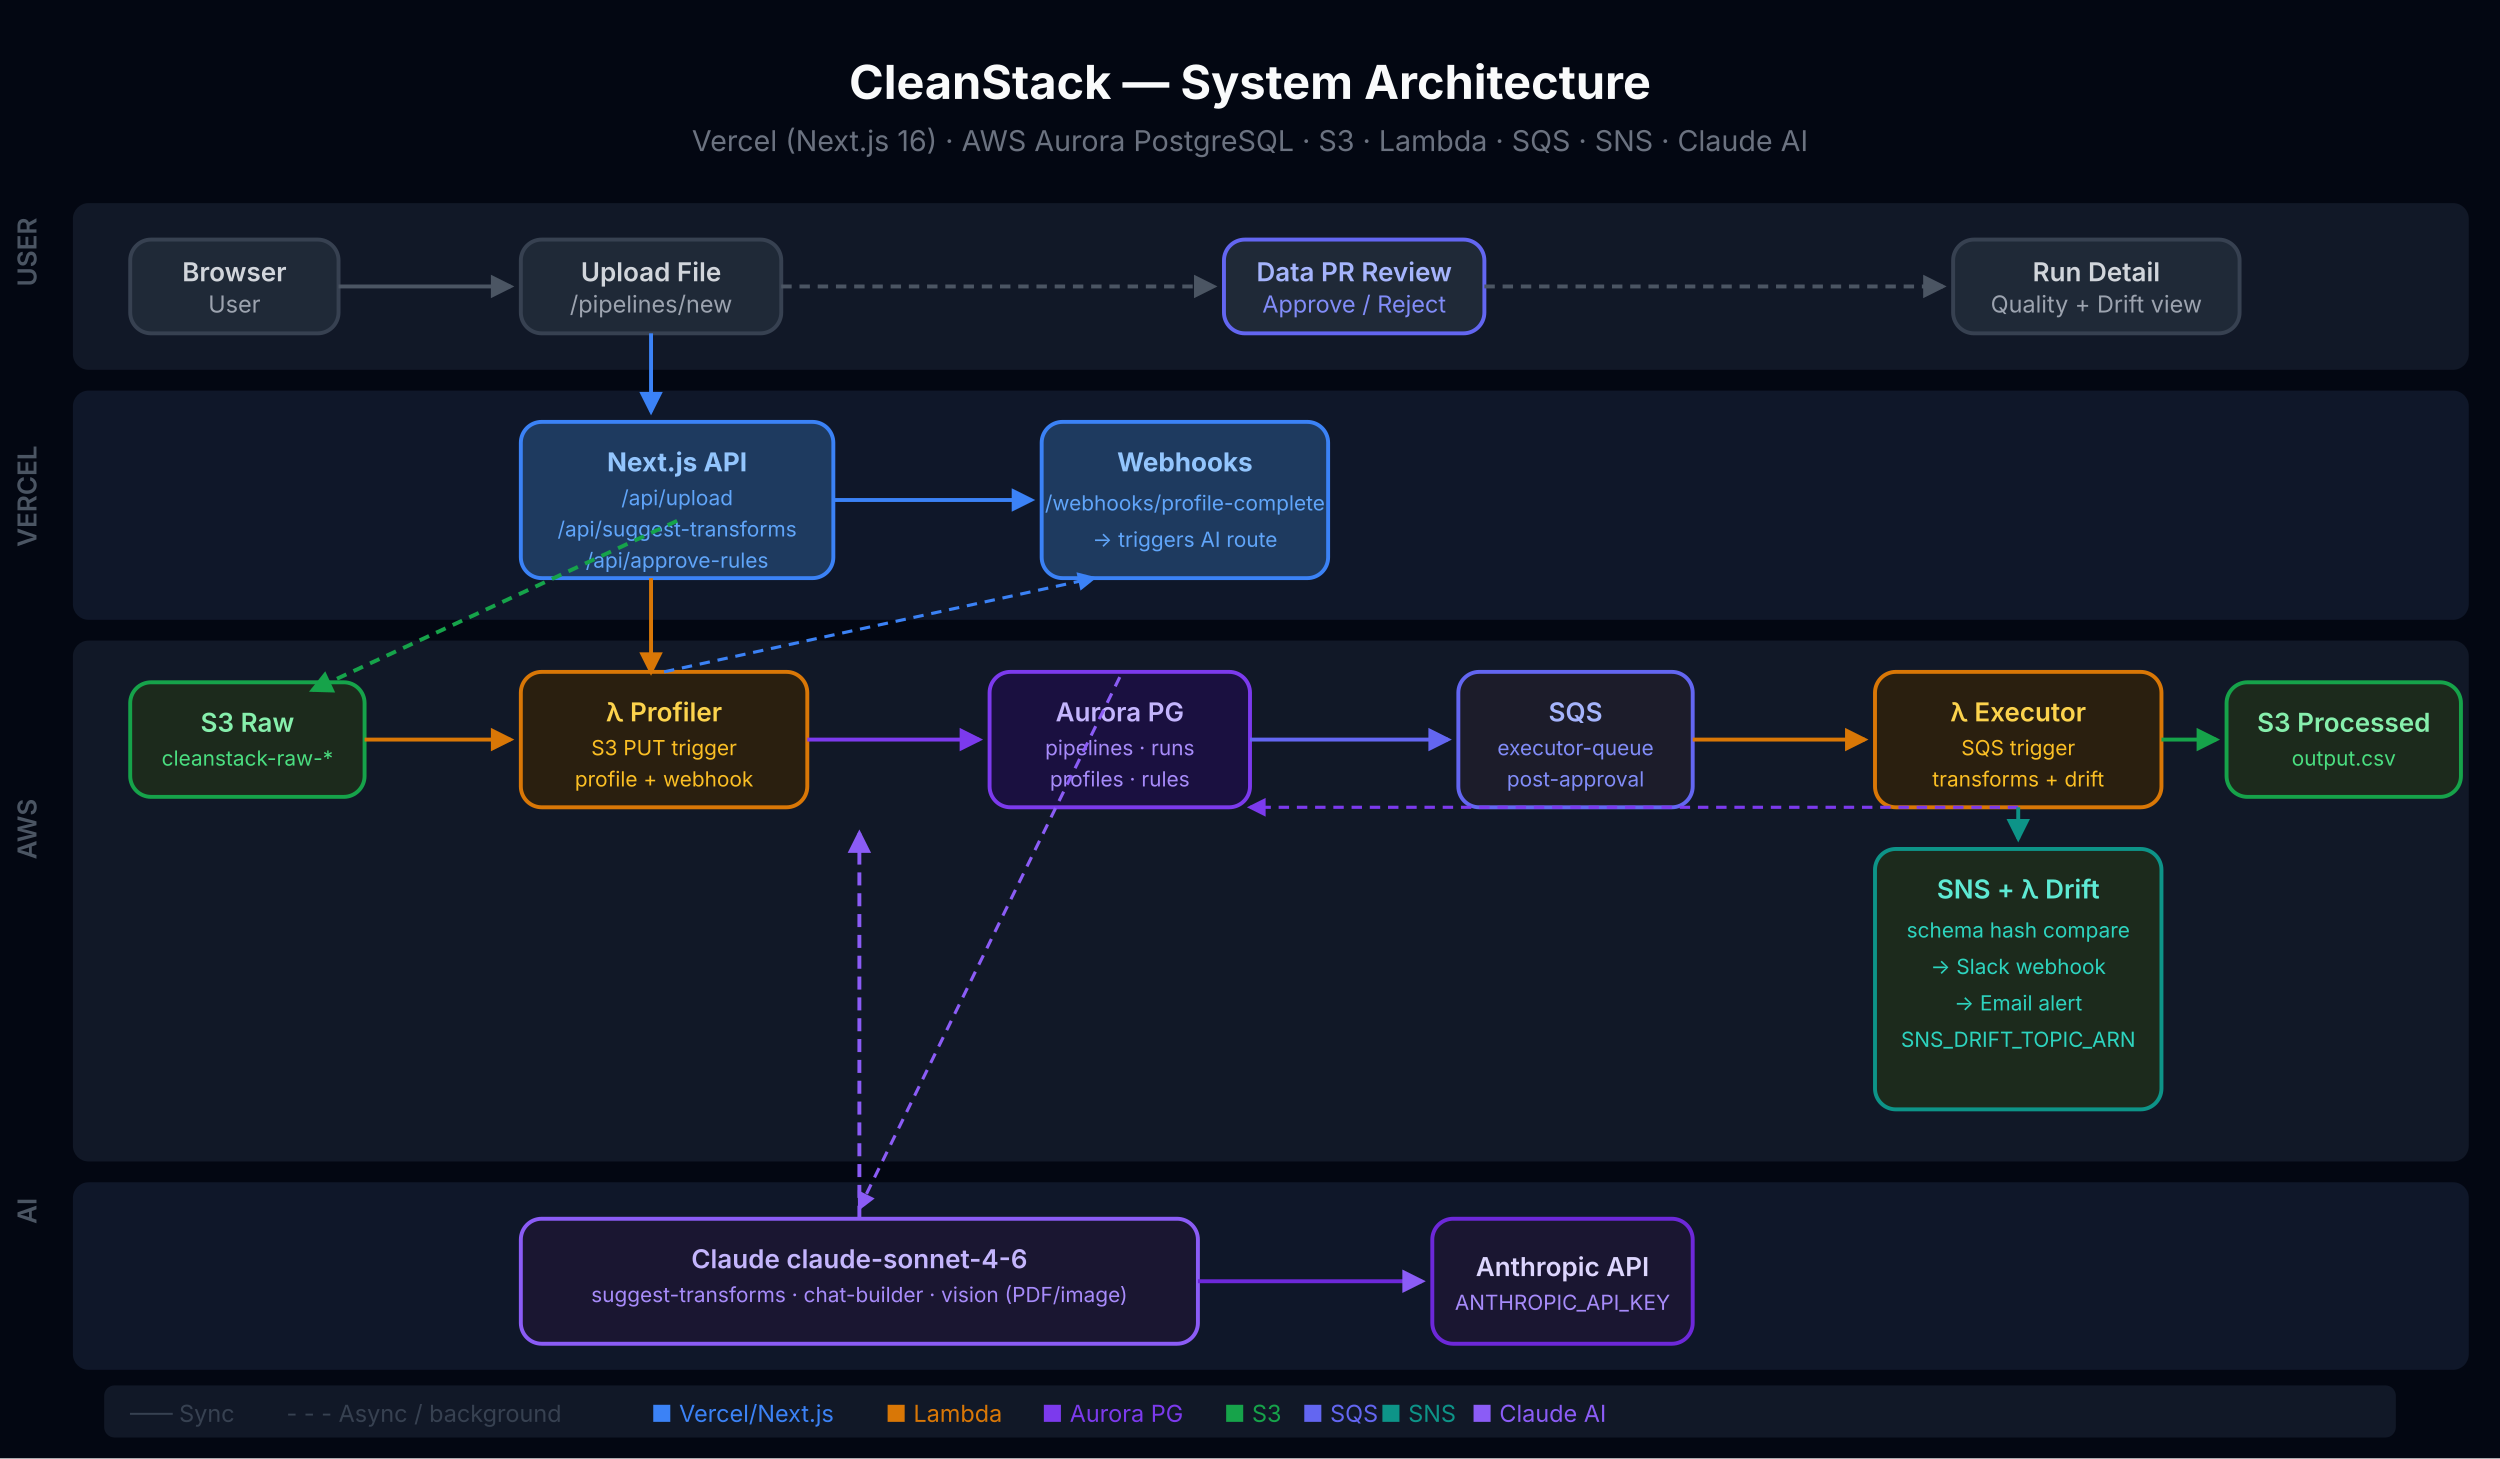
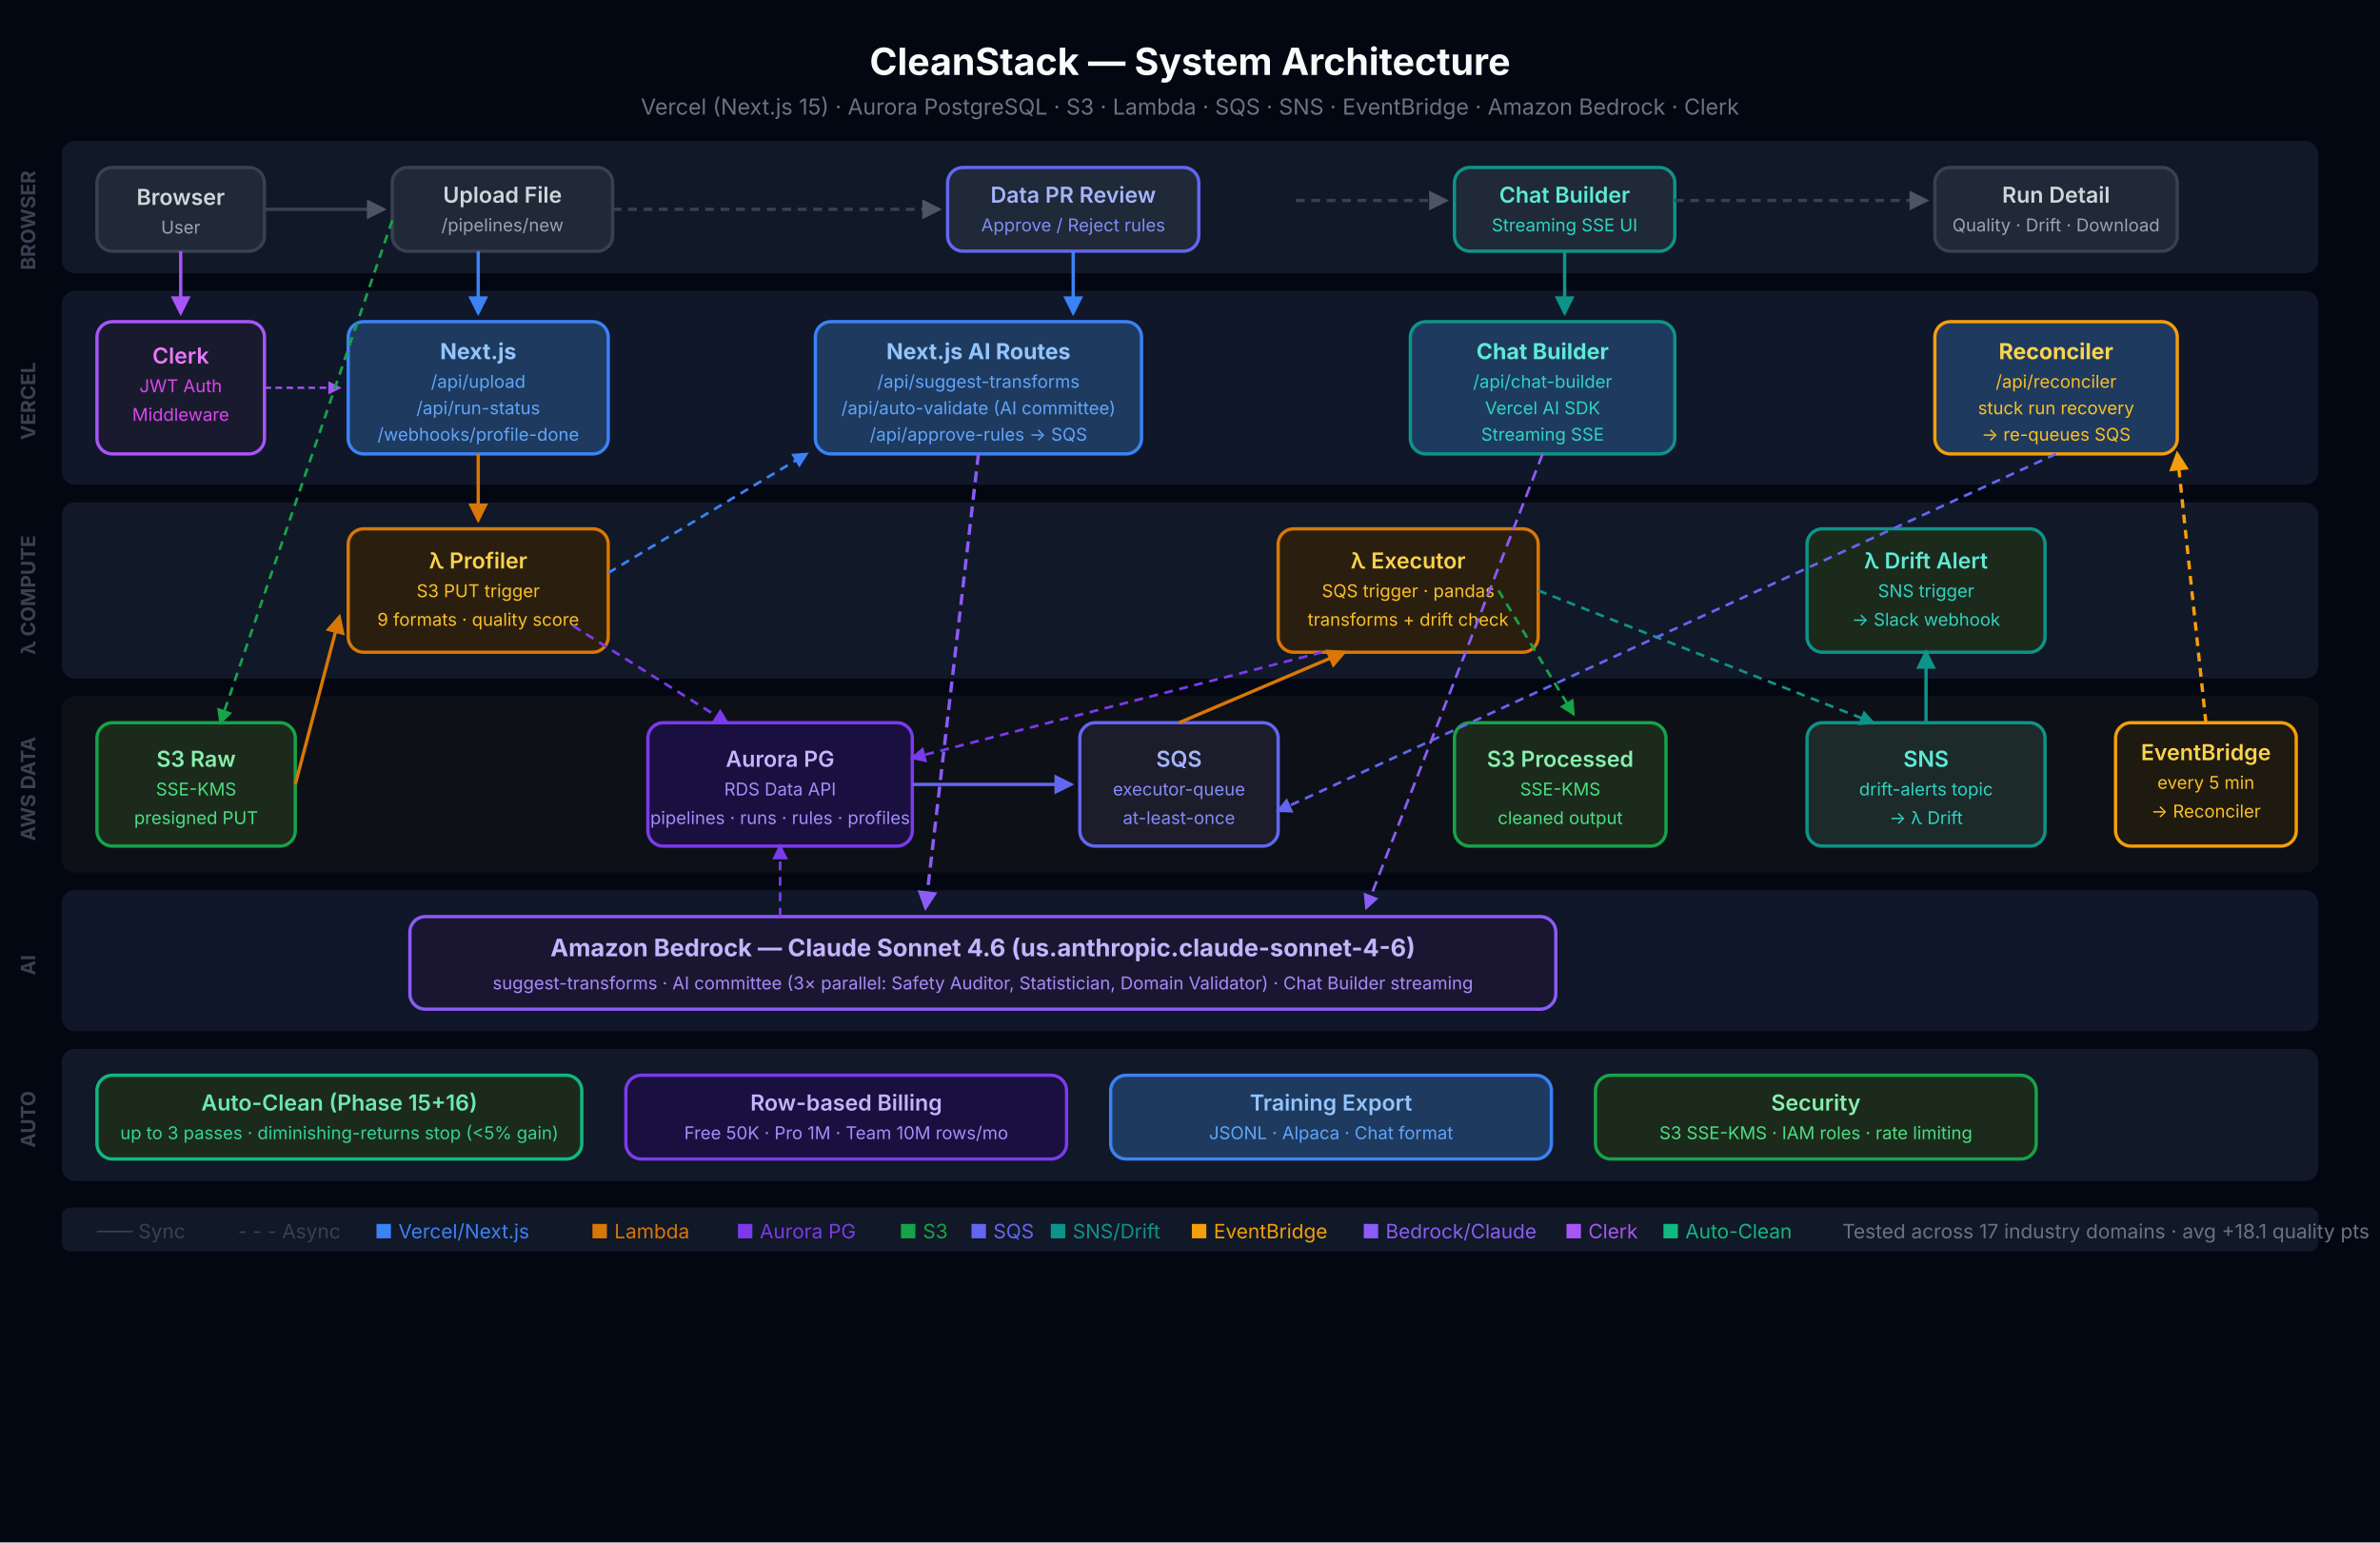
- <svg xmlns="http://www.w3.org/2000/svg" viewBox="0 0 960 560" width="960" height="560" font-family="system-ui, -apple-system, sans-serif">
-   <rect width="960" height="560" fill="#030712" />
-   <text x="480" y="38" text-anchor="middle" fill="#f9fafb" font-size="18" font-weight="700">CleanStack — System Architecture</text>
-   <text x="480" y="58" text-anchor="middle" fill="#6b7280" font-size="11">Vercel (Next.js 16) · AWS Aurora PostgreSQL · S3 · Lambda · SQS · SNS · Claude AI</text>
-   <text x="14" y="110" fill="#4b5563" font-size="10" font-weight="600" transform="rotate(-90,14,110)">USER</text>
-   <text x="14" y="210" fill="#4b5563" font-size="10" font-weight="600" transform="rotate(-90,14,210)">VERCEL</text>
-   <text x="14" y="330" fill="#4b5563" font-size="10" font-weight="600" transform="rotate(-90,14,330)">AWS</text>
-   <text x="14" y="470" fill="#4b5563" font-size="10" font-weight="600" transform="rotate(-90,14,470)">AI</text>
-   <rect x="28" y="78" width="920" height="64" fill="#111827" rx="6" />
-   <rect x="28" y="150" width="920" height="88" fill="#0f1729" rx="6" />
-   <rect x="28" y="246" width="920" height="200" fill="#111827" rx="6" />
-   <rect x="28" y="454" width="920" height="72" fill="#0f1729" rx="6" />
-   <rect x="50" y="92" width="80" height="36" rx="8" fill="#1f2937" stroke="#374151" stroke-width="1.5" />
-   <text x="90" y="108" text-anchor="middle" fill="#d1d5db" font-size="10" font-weight="600">Browser</text>
-   <text x="90" y="120" text-anchor="middle" fill="#9ca3af" font-size="9">User</text>
-   <rect x="200" y="92" width="100" height="36" rx="8" fill="#1f2937" stroke="#374151" stroke-width="1.5" />
-   <text x="250" y="108" text-anchor="middle" fill="#d1d5db" font-size="10" font-weight="600">Upload File</text>
-   <text x="250" y="120" text-anchor="middle" fill="#9ca3af" font-size="9">/pipelines/new</text>
-   <rect x="470" y="92" width="100" height="36" rx="8" fill="#1f2937" stroke="#6366f1" stroke-width="1.5" />
-   <text x="520" y="108" text-anchor="middle" fill="#a5b4fc" font-size="10" font-weight="600">Data PR Review</text>
-   <text x="520" y="120" text-anchor="middle" fill="#818cf8" font-size="9">Approve / Reject</text>
-   <rect x="750" y="92" width="110" height="36" rx="8" fill="#1f2937" stroke="#374151" stroke-width="1.5" />
-   <text x="805" y="108" text-anchor="middle" fill="#d1d5db" font-size="10" font-weight="600">Run Detail</text>
-   <text x="805" y="120" text-anchor="middle" fill="#9ca3af" font-size="9">Quality + Drift view</text>
-   <line x1="130" y1="110" x2="196" y2="110" stroke="#4b5563" stroke-width="1.5" marker-end="url(#arr)" />
-   <line x1="300" y1="110" x2="466" y2="110" stroke="#4b5563" stroke-width="1.5" stroke-dasharray="4,3" marker-end="url(#arr)" />
-   <line x1="570" y1="110" x2="746" y2="110" stroke="#4b5563" stroke-width="1.5" stroke-dasharray="4,3" marker-end="url(#arr)" />
-   <rect x="200" y="162" width="120" height="60" rx="8" fill="#1e3a5f" stroke="#3b82f6" stroke-width="1.5" />
-   <text x="260" y="181" text-anchor="middle" fill="#93c5fd" font-size="10" font-weight="700">Next.js API</text>
-   <text x="260" y="194" text-anchor="middle" fill="#60a5fa" font-size="8">/api/upload</text>
-   <text x="260" y="206" text-anchor="middle" fill="#60a5fa" font-size="8">/api/suggest-transforms</text>
-   <text x="260" y="218" text-anchor="middle" fill="#60a5fa" font-size="8">/api/approve-rules</text>
-   <rect x="400" y="162" width="110" height="60" rx="8" fill="#1e3a5f" stroke="#3b82f6" stroke-width="1.5" />
-   <text x="455" y="181" text-anchor="middle" fill="#93c5fd" font-size="10" font-weight="700">Webhooks</text>
-   <text x="455" y="196" text-anchor="middle" fill="#60a5fa" font-size="8">/webhooks/profile-complete</text>
-   <text x="455" y="210" text-anchor="middle" fill="#60a5fa" font-size="8">→ triggers AI route</text>
-   <line x1="250" y1="128" x2="250" y2="158" stroke="#3b82f6" stroke-width="1.5" marker-end="url(#arrb)" />
-   <line x1="320" y1="192" x2="396" y2="192" stroke="#3b82f6" stroke-width="1.5" marker-end="url(#arrb)" />
-   <rect x="50" y="262" width="90" height="44" rx="8" fill="#1c2a1c" stroke="#16a34a" stroke-width="1.5" />
-   <text x="95" y="281" text-anchor="middle" fill="#86efac" font-size="10" font-weight="600">S3 Raw</text>
-   <text x="95" y="294" text-anchor="middle" fill="#4ade80" font-size="8">cleanstack-raw-*</text>
-   <rect x="200" y="258" width="110" height="52" rx="8" fill="#2a1f0f" stroke="#d97706" stroke-width="1.5" />
-   <text x="255" y="277" text-anchor="middle" fill="#fcd34d" font-size="10" font-weight="600">λ Profiler</text>
-   <text x="255" y="290" text-anchor="middle" fill="#fbbf24" font-size="8">S3 PUT trigger</text>
-   <text x="255" y="302" text-anchor="middle" fill="#fbbf24" font-size="8">profile + webhook</text>
-   <rect x="380" y="258" width="100" height="52" rx="8" fill="#1a1040" stroke="#7c3aed" stroke-width="1.5" />
-   <text x="430" y="277" text-anchor="middle" fill="#c4b5fd" font-size="10" font-weight="600">Aurora PG</text>
-   <text x="430" y="290" text-anchor="middle" fill="#a78bfa" font-size="8">pipelines · runs</text>
-   <text x="430" y="302" text-anchor="middle" fill="#a78bfa" font-size="8">profiles · rules</text>
-   <rect x="560" y="258" width="90" height="52" rx="8" fill="#1c1c2a" stroke="#6366f1" stroke-width="1.5" />
-   <text x="605" y="277" text-anchor="middle" fill="#a5b4fc" font-size="10" font-weight="600">SQS</text>
-   <text x="605" y="290" text-anchor="middle" fill="#818cf8" font-size="8">executor-queue</text>
-   <text x="605" y="302" text-anchor="middle" fill="#818cf8" font-size="8">post-approval</text>
-   <rect x="720" y="258" width="110" height="52" rx="8" fill="#2a1f0f" stroke="#d97706" stroke-width="1.5" />
-   <text x="775" y="277" text-anchor="middle" fill="#fcd34d" font-size="10" font-weight="600">λ Executor</text>
-   <text x="775" y="290" text-anchor="middle" fill="#fbbf24" font-size="8">SQS trigger</text>
-   <text x="775" y="302" text-anchor="middle" fill="#fbbf24" font-size="8">transforms + drift</text>
-   <rect x="855" y="262" width="90" height="44" rx="8" fill="#1c2a1c" stroke="#16a34a" stroke-width="1.5" />
-   <text x="900" y="281" text-anchor="middle" fill="#86efac" font-size="10" font-weight="600">S3 Processed</text>
-   <text x="900" y="294" text-anchor="middle" fill="#4ade80" font-size="8">output.csv</text>
-   <rect x="720" y="326" width="110" height="100" rx="8" fill="#1c2a1c" stroke="#0d9488" stroke-width="1.5" />
-   <text x="775" y="345" text-anchor="middle" fill="#5eead4" font-size="10" font-weight="600">SNS + λ Drift</text>
-   <text x="775" y="360" text-anchor="middle" fill="#2dd4bf" font-size="8">schema hash compare</text>
-   <text x="775" y="374" text-anchor="middle" fill="#2dd4bf" font-size="8">→ Slack webhook</text>
-   <text x="775" y="388" text-anchor="middle" fill="#2dd4bf" font-size="8">→ Email alert</text>
-   <text x="775" y="402" text-anchor="middle" fill="#2dd4bf" font-size="8">SNS_DRIFT_TOPIC_ARN</text>
-   <line x1="250" y1="222" x2="250" y2="258" stroke="#d97706" stroke-width="1.5" marker-end="url(#arro)" />
-   <line x1="260" y1="200" x2="120" y2="265" stroke="#16a34a" stroke-width="1.5" stroke-dasharray="4,3" marker-end="url(#arrg)" />
-   <line x1="140" y1="284" x2="196" y2="284" stroke="#d97706" stroke-width="1.5" marker-end="url(#arro)" />
-   <line x1="310" y1="284" x2="376" y2="284" stroke="#7c3aed" stroke-width="1.5" marker-end="url(#arrv)" />
-   <line x1="255" y1="258" x2="420" y2="222" stroke="#3b82f6" stroke-width="1.2" stroke-dasharray="4,3" marker-end="url(#arrb)" />
-   <line x1="480" y1="284" x2="556" y2="284" stroke="#6366f1" stroke-width="1.5" marker-end="url(#arri)" />
-   <line x1="650" y1="284" x2="716" y2="284" stroke="#d97706" stroke-width="1.5" marker-end="url(#arro)" />
-   <line x1="830" y1="284" x2="851" y2="284" stroke="#16a34a" stroke-width="1.5" marker-end="url(#arrg)" />
-   <line x1="775" y1="310" x2="480" y2="310" stroke="#7c3aed" stroke-width="1.2" stroke-dasharray="4,3" marker-end="url(#arrv)" />
-   <line x1="775" y1="310" x2="775" y2="322" stroke="#0d9488" stroke-width="1.5" marker-end="url(#arrt)" />
-   <rect x="200" y="468" width="260" height="48" rx="8" fill="#1a1631" stroke="#8b5cf6" stroke-width="1.5" />
-   <text x="330" y="487" text-anchor="middle" fill="#c4b5fd" font-size="10" font-weight="600">Claude claude-sonnet-4-6</text>
-   <text x="330" y="500" text-anchor="middle" fill="#a78bfa" font-size="8">suggest-transforms · chat-builder · vision (PDF/image)</text>
-   <rect x="550" y="468" width="100" height="48" rx="8" fill="#1a1631" stroke="#6d28d9" stroke-width="1.5" />
-   <text x="600" y="490" text-anchor="middle" fill="#ddd6fe" font-size="10" font-weight="600">Anthropic API</text>
-   <text x="600" y="503" text-anchor="middle" fill="#a78bfa" font-size="8">ANTHROPIC_API_KEY</text>
-   <line x1="330" y1="468" x2="330" y2="320" stroke="#8b5cf6" stroke-width="1.5" stroke-dasharray="5,3" marker-end="url(#arrp)" />
-   <line x1="460" y1="492" x2="546" y2="492" stroke="#6d28d9" stroke-width="1.5" marker-end="url(#arrp)" />
-   <line x1="430" y1="260" x2="330" y2="464" stroke="#8b5cf6" stroke-width="1.2" stroke-dasharray="4,3" marker-end="url(#arrp)" />
+ <svg xmlns="http://www.w3.org/2000/svg" viewBox="0 0 1080 700" width="1080" height="700" font-family="system-ui, -apple-system, sans-serif">
+   <rect width="1080" height="700" fill="#030712" />
+   <text x="540" y="34" text-anchor="middle" fill="#f9fafb" font-size="17" font-weight="700">CleanStack — System Architecture</text>
+   <text x="540" y="52" text-anchor="middle" fill="#6b7280" font-size="10">Vercel (Next.js 15) · Aurora PostgreSQL · S3 · Lambda · SQS · SNS · EventBridge · Amazon Bedrock · Clerk</text>
+   <rect x="28" y="64" width="1024" height="60" fill="#111827" rx="6" />
+   <rect x="28" y="132" width="1024" height="88" fill="#0f1729" rx="6" />
+   <rect x="28" y="228" width="1024" height="80" fill="#111827" rx="6" />
+   <rect x="28" y="316" width="1024" height="80" fill="#0d1117" rx="6" />
+   <rect x="28" y="404" width="1024" height="64" fill="#0f1729" rx="6" />
+   <rect x="28" y="476" width="1024" height="60" fill="#111827" rx="6" />
+   <text x="16" y="100" text-anchor="middle" fill="#374151" font-size="9" font-weight="700" transform="rotate(-90,16,100)">BROWSER</text>
+   <text x="16" y="182" text-anchor="middle" fill="#374151" font-size="9" font-weight="700" transform="rotate(-90,16,182)">VERCEL</text>
+   <text x="16" y="270" text-anchor="middle" fill="#374151" font-size="9" font-weight="700" transform="rotate(-90,16,270)">λ COMPUTE</text>
+   <text x="16" y="358" text-anchor="middle" fill="#374151" font-size="9" font-weight="700" transform="rotate(-90,16,358)">AWS DATA</text>
+   <text x="16" y="438" text-anchor="middle" fill="#374151" font-size="9" font-weight="700" transform="rotate(-90,16,438)">AI</text>
+   <text x="16" y="508" text-anchor="middle" fill="#374151" font-size="9" font-weight="700" transform="rotate(-90,16,508)">AUTO</text>
+   <rect x="44" y="76" width="76" height="38" rx="7" fill="#1f2937" stroke="#374151" stroke-width="1.5" />
+   <text x="82" y="93" text-anchor="middle" fill="#d1d5db" font-size="10" font-weight="600">Browser</text>
+   <text x="82" y="106" text-anchor="middle" fill="#9ca3af" font-size="8">User</text>
+   <rect x="178" y="76" width="100" height="38" rx="7" fill="#1f2937" stroke="#374151" stroke-width="1.5" />
+   <text x="228" y="92" text-anchor="middle" fill="#d1d5db" font-size="10" font-weight="600">Upload File</text>
+   <text x="228" y="105" text-anchor="middle" fill="#9ca3af" font-size="8">/pipelines/new</text>
+   <rect x="430" y="76" width="114" height="38" rx="7" fill="#1f2937" stroke="#6366f1" stroke-width="1.5" />
+   <text x="487" y="92" text-anchor="middle" fill="#a5b4fc" font-size="10" font-weight="600">Data PR Review</text>
+   <text x="487" y="105" text-anchor="middle" fill="#818cf8" font-size="8">Approve / Reject rules</text>
+   <rect x="660" y="76" width="100" height="38" rx="7" fill="#1f2937" stroke="#0d9488" stroke-width="1.5" />
+   <text x="710" y="92" text-anchor="middle" fill="#5eead4" font-size="10" font-weight="600">Chat Builder</text>
+   <text x="710" y="105" text-anchor="middle" fill="#2dd4bf" font-size="8">Streaming SSE UI</text>
+   <rect x="878" y="76" width="110" height="38" rx="7" fill="#1f2937" stroke="#374151" stroke-width="1.5" />
+   <text x="933" y="92" text-anchor="middle" fill="#d1d5db" font-size="10" font-weight="600">Run Detail</text>
+   <text x="933" y="105" text-anchor="middle" fill="#9ca3af" font-size="8">Quality · Drift · Download</text>
+   <line x1="120" y1="95" x2="174" y2="95" stroke="#374151" stroke-width="1.5" marker-end="url(#ag)" />
+   <line x1="278" y1="95" x2="426" y2="95" stroke="#374151" stroke-width="1.5" stroke-dasharray="4,3" marker-end="url(#ag)" />
+   <line x1="588" y1="91" x2="656" y2="91" stroke="#374151" stroke-width="1.5" stroke-dasharray="4,3" marker-end="url(#ag)" />
+   <line x1="760" y1="91" x2="874" y2="91" stroke="#374151" stroke-width="1.5" stroke-dasharray="4,3" marker-end="url(#ag)" />
+   <rect x="44" y="146" width="76" height="60" rx="7" fill="#1a1a2e" stroke="#a855f7" stroke-width="1.5" />
+   <text x="82" y="165" text-anchor="middle" fill="#e879f9" font-size="10" font-weight="600">Clerk</text>
+   <text x="82" y="178" text-anchor="middle" fill="#d946ef" font-size="8">JWT Auth</text>
+   <text x="82" y="191" text-anchor="middle" fill="#d946ef" font-size="8">Middleware</text>
+   <rect x="158" y="146" width="118" height="60" rx="7" fill="#1e3a5f" stroke="#3b82f6" stroke-width="1.5" />
+   <text x="217" y="163" text-anchor="middle" fill="#93c5fd" font-size="10" font-weight="700">Next.js</text>
+   <text x="217" y="176" text-anchor="middle" fill="#60a5fa" font-size="8">/api/upload</text>
+   <text x="217" y="188" text-anchor="middle" fill="#60a5fa" font-size="8">/api/run-status</text>
+   <text x="217" y="200" text-anchor="middle" fill="#60a5fa" font-size="8">/webhooks/profile-done</text>
+   <rect x="370" y="146" width="148" height="60" rx="7" fill="#1e3a5f" stroke="#3b82f6" stroke-width="1.5" />
+   <text x="444" y="163" text-anchor="middle" fill="#93c5fd" font-size="10" font-weight="700">Next.js AI Routes</text>
+   <text x="444" y="176" text-anchor="middle" fill="#60a5fa" font-size="8">/api/suggest-transforms</text>
+   <text x="444" y="188" text-anchor="middle" fill="#60a5fa" font-size="8">/api/auto-validate (AI committee)</text>
+   <text x="444" y="200" text-anchor="middle" fill="#60a5fa" font-size="8">/api/approve-rules → SQS</text>
+   <rect x="640" y="146" width="120" height="60" rx="7" fill="#1e3a5f" stroke="#0d9488" stroke-width="1.5" />
+   <text x="700" y="163" text-anchor="middle" fill="#5eead4" font-size="10" font-weight="700">Chat Builder</text>
+   <text x="700" y="176" text-anchor="middle" fill="#2dd4bf" font-size="8">/api/chat-builder</text>
+   <text x="700" y="188" text-anchor="middle" fill="#2dd4bf" font-size="8">Vercel AI SDK</text>
+   <text x="700" y="200" text-anchor="middle" fill="#2dd4bf" font-size="8">Streaming SSE</text>
+   <rect x="878" y="146" width="110" height="60" rx="7" fill="#1e3a5f" stroke="#f59e0b" stroke-width="1.5" />
+   <text x="933" y="163" text-anchor="middle" fill="#fcd34d" font-size="10" font-weight="700">Reconciler</text>
+   <text x="933" y="176" text-anchor="middle" fill="#fbbf24" font-size="8">/api/reconciler</text>
+   <text x="933" y="188" text-anchor="middle" fill="#fbbf24" font-size="8">stuck run recovery</text>
+   <text x="933" y="200" text-anchor="middle" fill="#fbbf24" font-size="8">→ re-queues SQS</text>
+   <line x1="120" y1="176" x2="154" y2="176" stroke="#a855f7" stroke-width="1" stroke-dasharray="3,2" marker-end="url(#ap)" />
+   <line x1="82" y1="114" x2="82" y2="142" stroke="#a855f7" stroke-width="1.5" marker-end="url(#ap)" />
+   <line x1="217" y1="114" x2="217" y2="142" stroke="#3b82f6" stroke-width="1.5" marker-end="url(#ab)" />
+   <line x1="487" y1="114" x2="487" y2="142" stroke="#3b82f6" stroke-width="1.5" marker-end="url(#ab)" />
+   <line x1="710" y1="114" x2="710" y2="142" stroke="#0d9488" stroke-width="1.5" marker-end="url(#at)" />
+   <rect x="158" y="240" width="118" height="56" rx="7" fill="#2a1f0f" stroke="#d97706" stroke-width="1.5" />
+   <text x="217" y="258" text-anchor="middle" fill="#fcd34d" font-size="10" font-weight="600">λ Profiler</text>
+   <text x="217" y="271" text-anchor="middle" fill="#fbbf24" font-size="8">S3 PUT trigger</text>
+   <text x="217" y="284" text-anchor="middle" fill="#fbbf24" font-size="8">9 formats · quality score</text>
+   <rect x="580" y="240" width="118" height="56" rx="7" fill="#2a1f0f" stroke="#d97706" stroke-width="1.5" />
+   <text x="639" y="258" text-anchor="middle" fill="#fcd34d" font-size="10" font-weight="600">λ Executor</text>
+   <text x="639" y="271" text-anchor="middle" fill="#fbbf24" font-size="8">SQS trigger · pandas</text>
+   <text x="639" y="284" text-anchor="middle" fill="#fbbf24" font-size="8">transforms + drift check</text>
+   <rect x="820" y="240" width="108" height="56" rx="7" fill="#1c2a1c" stroke="#0d9488" stroke-width="1.5" />
+   <text x="874" y="258" text-anchor="middle" fill="#5eead4" font-size="10" font-weight="600">λ Drift Alert</text>
+   <text x="874" y="271" text-anchor="middle" fill="#2dd4bf" font-size="8">SNS trigger</text>
+   <text x="874" y="284" text-anchor="middle" fill="#2dd4bf" font-size="8">→ Slack webhook</text>
+   <line x1="217" y1="206" x2="217" y2="236" stroke="#d97706" stroke-width="1.5" marker-end="url(#ao)" />
+   <rect x="44" y="328" width="90" height="56" rx="7" fill="#1c2a1c" stroke="#16a34a" stroke-width="1.5" />
+   <text x="89" y="348" text-anchor="middle" fill="#86efac" font-size="10" font-weight="600">S3 Raw</text>
+   <text x="89" y="361" text-anchor="middle" fill="#4ade80" font-size="8">SSE-KMS</text>
+   <text x="89" y="374" text-anchor="middle" fill="#4ade80" font-size="8">presigned PUT</text>
+   <rect x="294" y="328" width="120" height="56" rx="7" fill="#1a1040" stroke="#7c3aed" stroke-width="1.5" />
+   <text x="354" y="348" text-anchor="middle" fill="#c4b5fd" font-size="10" font-weight="600">Aurora PG</text>
+   <text x="354" y="361" text-anchor="middle" fill="#a78bfa" font-size="8">RDS Data API</text>
+   <text x="354" y="374" text-anchor="middle" fill="#a78bfa" font-size="8">pipelines · runs · rules · profiles</text>
+   <rect x="490" y="328" width="90" height="56" rx="7" fill="#1c1c2a" stroke="#6366f1" stroke-width="1.5" />
+   <text x="535" y="348" text-anchor="middle" fill="#a5b4fc" font-size="10" font-weight="600">SQS</text>
+   <text x="535" y="361" text-anchor="middle" fill="#818cf8" font-size="8">executor-queue</text>
+   <text x="535" y="374" text-anchor="middle" fill="#818cf8" font-size="8">at-least-once</text>
+   <rect x="660" y="328" width="96" height="56" rx="7" fill="#1c2a1c" stroke="#16a34a" stroke-width="1.5" />
+   <text x="708" y="348" text-anchor="middle" fill="#86efac" font-size="10" font-weight="600">S3 Processed</text>
+   <text x="708" y="361" text-anchor="middle" fill="#4ade80" font-size="8">SSE-KMS</text>
+   <text x="708" y="374" text-anchor="middle" fill="#4ade80" font-size="8">cleaned output</text>
+   <rect x="820" y="328" width="108" height="56" rx="7" fill="#1c2a2a" stroke="#0d9488" stroke-width="1.5" />
+   <text x="874" y="348" text-anchor="middle" fill="#5eead4" font-size="10" font-weight="600">SNS</text>
+   <text x="874" y="361" text-anchor="middle" fill="#2dd4bf" font-size="8">drift-alerts topic</text>
+   <text x="874" y="374" text-anchor="middle" fill="#2dd4bf" font-size="8">→ λ Drift</text>
+   <rect x="960" y="328" width="82" height="56" rx="7" fill="#1f1a10" stroke="#f59e0b" stroke-width="1.5" />
+   <text x="1001" y="345" text-anchor="middle" fill="#fcd34d" font-size="10" font-weight="600">EventBridge</text>
+   <text x="1001" y="358" text-anchor="middle" fill="#fbbf24" font-size="8">every 5 min</text>
+   <text x="1001" y="371" text-anchor="middle" fill="#fbbf24" font-size="8">→ Reconciler</text>
+   <line x1="178" y1="100" x2="100" y2="328" stroke="#16a34a" stroke-width="1.2" stroke-dasharray="4,3" marker-end="url(#ag2)" />
+   <line x1="134" y1="356" x2="154" y2="280" stroke="#d97706" stroke-width="1.5" marker-end="url(#ao)" />
+   <line x1="260" y1="284" x2="330" y2="328" stroke="#7c3aed" stroke-width="1.2" stroke-dasharray="4,3" marker-end="url(#av)" />
+   <line x1="276" y1="260" x2="366" y2="206" stroke="#3b82f6" stroke-width="1.2" stroke-dasharray="4,3" marker-end="url(#ab)" />
+   <line x1="414" y1="356" x2="486" y2="356" stroke="#6366f1" stroke-width="1.5" marker-end="url(#ai)" />
+   <line x1="535" y1="328" x2="610" y2="296" stroke="#d97706" stroke-width="1.5" marker-end="url(#ao)" />
+   <line x1="680" y1="268" x2="714" y2="324" stroke="#16a34a" stroke-width="1.2" stroke-dasharray="4,3" marker-end="url(#ag2)" />
+   <line x1="600" y1="296" x2="414" y2="344" stroke="#7c3aed" stroke-width="1.2" stroke-dasharray="4,3" marker-end="url(#av)" />
+   <line x1="698" y1="268" x2="850" y2="328" stroke="#0d9488" stroke-width="1.2" stroke-dasharray="4,3" marker-end="url(#at)" />
+   <line x1="874" y1="328" x2="874" y2="296" stroke="#0d9488" stroke-width="1.5" marker-end="url(#at)" />
+   <line x1="1001" y1="328" x2="988" y2="206" stroke="#f59e0b" stroke-width="1.5" stroke-dasharray="4,3" marker-end="url(#af)" />
+   <line x1="933" y1="206" x2="580" y2="368" stroke="#6366f1" stroke-width="1.2" stroke-dasharray="4,3" marker-end="url(#ai)" />
+   <rect x="186" y="416" width="520" height="42" rx="7" fill="#1a1631" stroke="#8b5cf6" stroke-width="1.5" />
+   <text x="446" y="434" text-anchor="middle" fill="#c4b5fd" font-size="11" font-weight="700">Amazon Bedrock — Claude Sonnet 4.6 (us.anthropic.claude-sonnet-4-6)</text>
+   <text x="446" y="449" text-anchor="middle" fill="#a78bfa" font-size="8">suggest-transforms · AI committee (3× parallel: Safety Auditor, Statistician, Domain Validator) · Chat Builder streaming</text>
+   <line x1="444" y1="206" x2="420" y2="412" stroke="#8b5cf6" stroke-width="1.5" stroke-dasharray="5,3" marker-end="url(#apu)" />
+   <line x1="700" y1="206" x2="620" y2="412" stroke="#8b5cf6" stroke-width="1.2" stroke-dasharray="5,3" marker-end="url(#apu)" />
+   <line x1="354" y1="416" x2="354" y2="384" stroke="#7c3aed" stroke-width="1.2" stroke-dasharray="4,3" marker-end="url(#av)" />
+   <rect x="44" y="488" width="220" height="38" rx="7" fill="#1c2a1c" stroke="#10b981" stroke-width="1.5" />
+   <text x="154" y="504" text-anchor="middle" fill="#6ee7b7" font-size="10" font-weight="600">Auto-Clean (Phase 15+16)</text>
+   <text x="154" y="517" text-anchor="middle" fill="#34d399" font-size="8">up to 3 passes · diminishing-returns stop (&lt;5% gain)</text>
+   <rect x="284" y="488" width="200" height="38" rx="7" fill="#1a1040" stroke="#7c3aed" stroke-width="1.5" />
+   <text x="384" y="504" text-anchor="middle" fill="#c4b5fd" font-size="10" font-weight="600">Row-based Billing</text>
+   <text x="384" y="517" text-anchor="middle" fill="#a78bfa" font-size="8">Free 50K · Pro 1M · Team 10M rows/mo</text>
+   <rect x="504" y="488" width="200" height="38" rx="7" fill="#1e3a5f" stroke="#3b82f6" stroke-width="1.5" />
+   <text x="604" y="504" text-anchor="middle" fill="#93c5fd" font-size="10" font-weight="600">Training Export</text>
+   <text x="604" y="517" text-anchor="middle" fill="#60a5fa" font-size="8">JSONL · Alpaca · Chat format</text>
+   <rect x="724" y="488" width="200" height="38" rx="7" fill="#1c2a1c" stroke="#16a34a" stroke-width="1.5" />
+   <text x="824" y="504" text-anchor="middle" fill="#86efac" font-size="10" font-weight="600">Security</text>
+   <text x="824" y="517" text-anchor="middle" fill="#4ade80" font-size="8">S3 SSE-KMS · IAM roles · rate limiting</text>
+   <rect x="28" y="548" width="1024" height="20" rx="4" fill="#111827" />
+   <text x="44" y="562" fill="#374151" font-size="9">─── Sync</text>
+   <text x="108" y="562" fill="#374151" font-size="9">- - - Async</text>
+   <text x="170" y="562" fill="#3b82f6" font-size="9">■ Vercel/Next.js</text>
+   <text x="268" y="562" fill="#d97706" font-size="9">■ Lambda</text>
+   <text x="334" y="562" fill="#7c3aed" font-size="9">■ Aurora PG</text>
+   <text x="408" y="562" fill="#16a34a" font-size="9">■ S3</text>
+   <text x="440" y="562" fill="#6366f1" font-size="9">■ SQS</text>
+   <text x="476" y="562" fill="#0d9488" font-size="9">■ SNS/Drift</text>
+   <text x="540" y="562" fill="#f59e0b" font-size="9">■ EventBridge</text>
+   <text x="618" y="562" fill="#8b5cf6" font-size="9">■ Bedrock/Claude</text>
+   <text x="710" y="562" fill="#a855f7" font-size="9">■ Clerk</text>
+   <text x="754" y="562" fill="#10b981" font-size="9">■ Auto-Clean</text>
+   <text x="836" y="562" fill="#6b7280" font-size="9">Tested across 17 industry domains · avg +18.1 quality pts</text>
  <defs>
-     <marker id="arr" markerWidth="6" markerHeight="6" refX="5" refY="3" orient="auto">
+     <marker id="ag" markerWidth="6" markerHeight="6" refX="5" refY="3" orient="auto">
      <path d="M0,0 L0,6 L6,3 z" fill="#4b5563" />
    </marker>
-     <marker id="arrb" markerWidth="6" markerHeight="6" refX="5" refY="3" orient="auto">
+     <marker id="ag2" markerWidth="6" markerHeight="6" refX="5" refY="3" orient="auto">
+       <path d="M0,0 L0,6 L6,3 z" fill="#16a34a" />
+     </marker>
+     <marker id="ab" markerWidth="6" markerHeight="6" refX="5" refY="3" orient="auto">
      <path d="M0,0 L0,6 L6,3 z" fill="#3b82f6" />
    </marker>
-     <marker id="arro" markerWidth="6" markerHeight="6" refX="5" refY="3" orient="auto">
+     <marker id="ao" markerWidth="6" markerHeight="6" refX="5" refY="3" orient="auto">
      <path d="M0,0 L0,6 L6,3 z" fill="#d97706" />
    </marker>
-     <marker id="arrg" markerWidth="6" markerHeight="6" refX="5" refY="3" orient="auto">
-       <path d="M0,0 L0,6 L6,3 z" fill="#16a34a" />
-     </marker>
-     <marker id="arrv" markerWidth="6" markerHeight="6" refX="5" refY="3" orient="auto">
+     <marker id="av" markerWidth="6" markerHeight="6" refX="5" refY="3" orient="auto">
      <path d="M0,0 L0,6 L6,3 z" fill="#7c3aed" />
    </marker>
-     <marker id="arri" markerWidth="6" markerHeight="6" refX="5" refY="3" orient="auto">
+     <marker id="ai" markerWidth="6" markerHeight="6" refX="5" refY="3" orient="auto">
      <path d="M0,0 L0,6 L6,3 z" fill="#6366f1" />
    </marker>
-     <marker id="arrt" markerWidth="6" markerHeight="6" refX="5" refY="3" orient="auto">
+     <marker id="at" markerWidth="6" markerHeight="6" refX="5" refY="3" orient="auto">
      <path d="M0,0 L0,6 L6,3 z" fill="#0d9488" />
    </marker>
-     <marker id="arrp" markerWidth="6" markerHeight="6" refX="5" refY="3" orient="auto">
+     <marker id="apu" markerWidth="6" markerHeight="6" refX="5" refY="3" orient="auto">
      <path d="M0,0 L0,6 L6,3 z" fill="#8b5cf6" />
    </marker>
+     <marker id="ap" markerWidth="6" markerHeight="6" refX="5" refY="3" orient="auto">
+       <path d="M0,0 L0,6 L6,3 z" fill="#a855f7" />
+     </marker>
+     <marker id="af" markerWidth="6" markerHeight="6" refX="5" refY="3" orient="auto">
+       <path d="M0,0 L0,6 L6,3 z" fill="#f59e0b" />
+     </marker>
  </defs>
-   <rect x="40" y="532" width="880" height="20" rx="4" fill="#111827" />
-   <text x="50" y="546" fill="#374151" font-size="9">─── Sync</text>
-   <text x="110" y="546" fill="#374151" font-size="9">- - - Async / background</text>
-   <text x="250" y="546" fill="#3b82f6" font-size="9">■ Vercel/Next.js</text>
-   <text x="340" y="546" fill="#d97706" font-size="9">■ Lambda</text>
-   <text x="400" y="546" fill="#7c3aed" font-size="9">■ Aurora PG</text>
-   <text x="470" y="546" fill="#16a34a" font-size="9">■ S3</text>
-   <text x="500" y="546" fill="#6366f1" font-size="9">■ SQS</text>
-   <text x="530" y="546" fill="#0d9488" font-size="9">■ SNS</text>
-   <text x="565" y="546" fill="#8b5cf6" font-size="9">■ Claude AI</text>
</svg>
